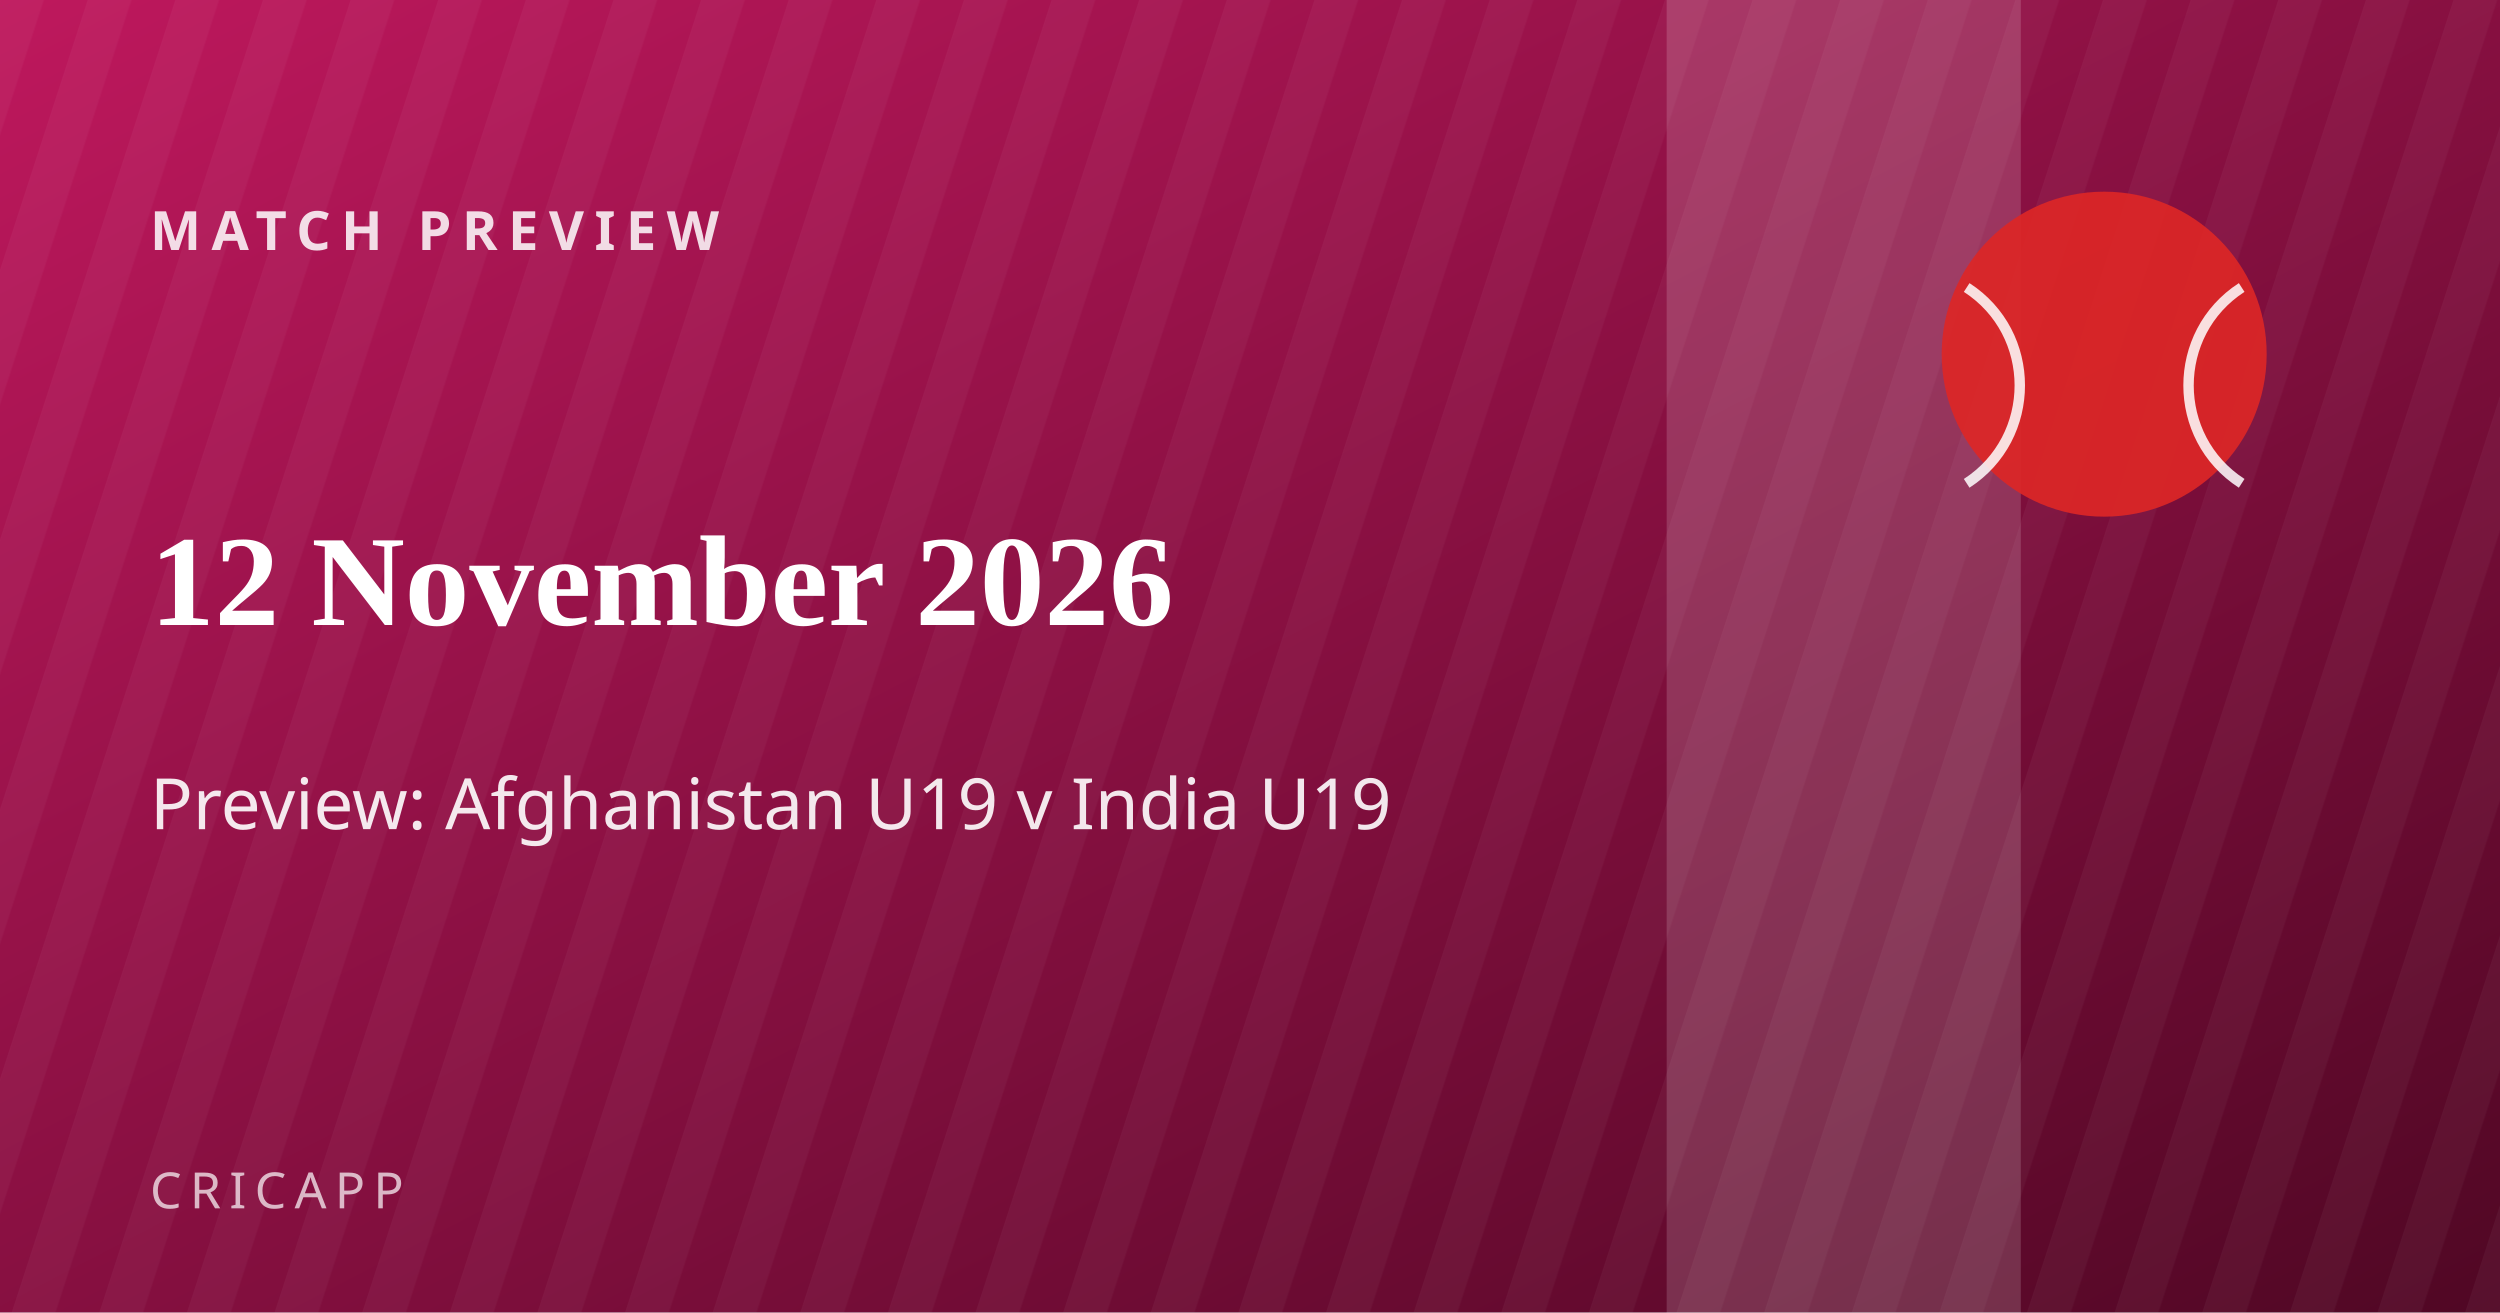
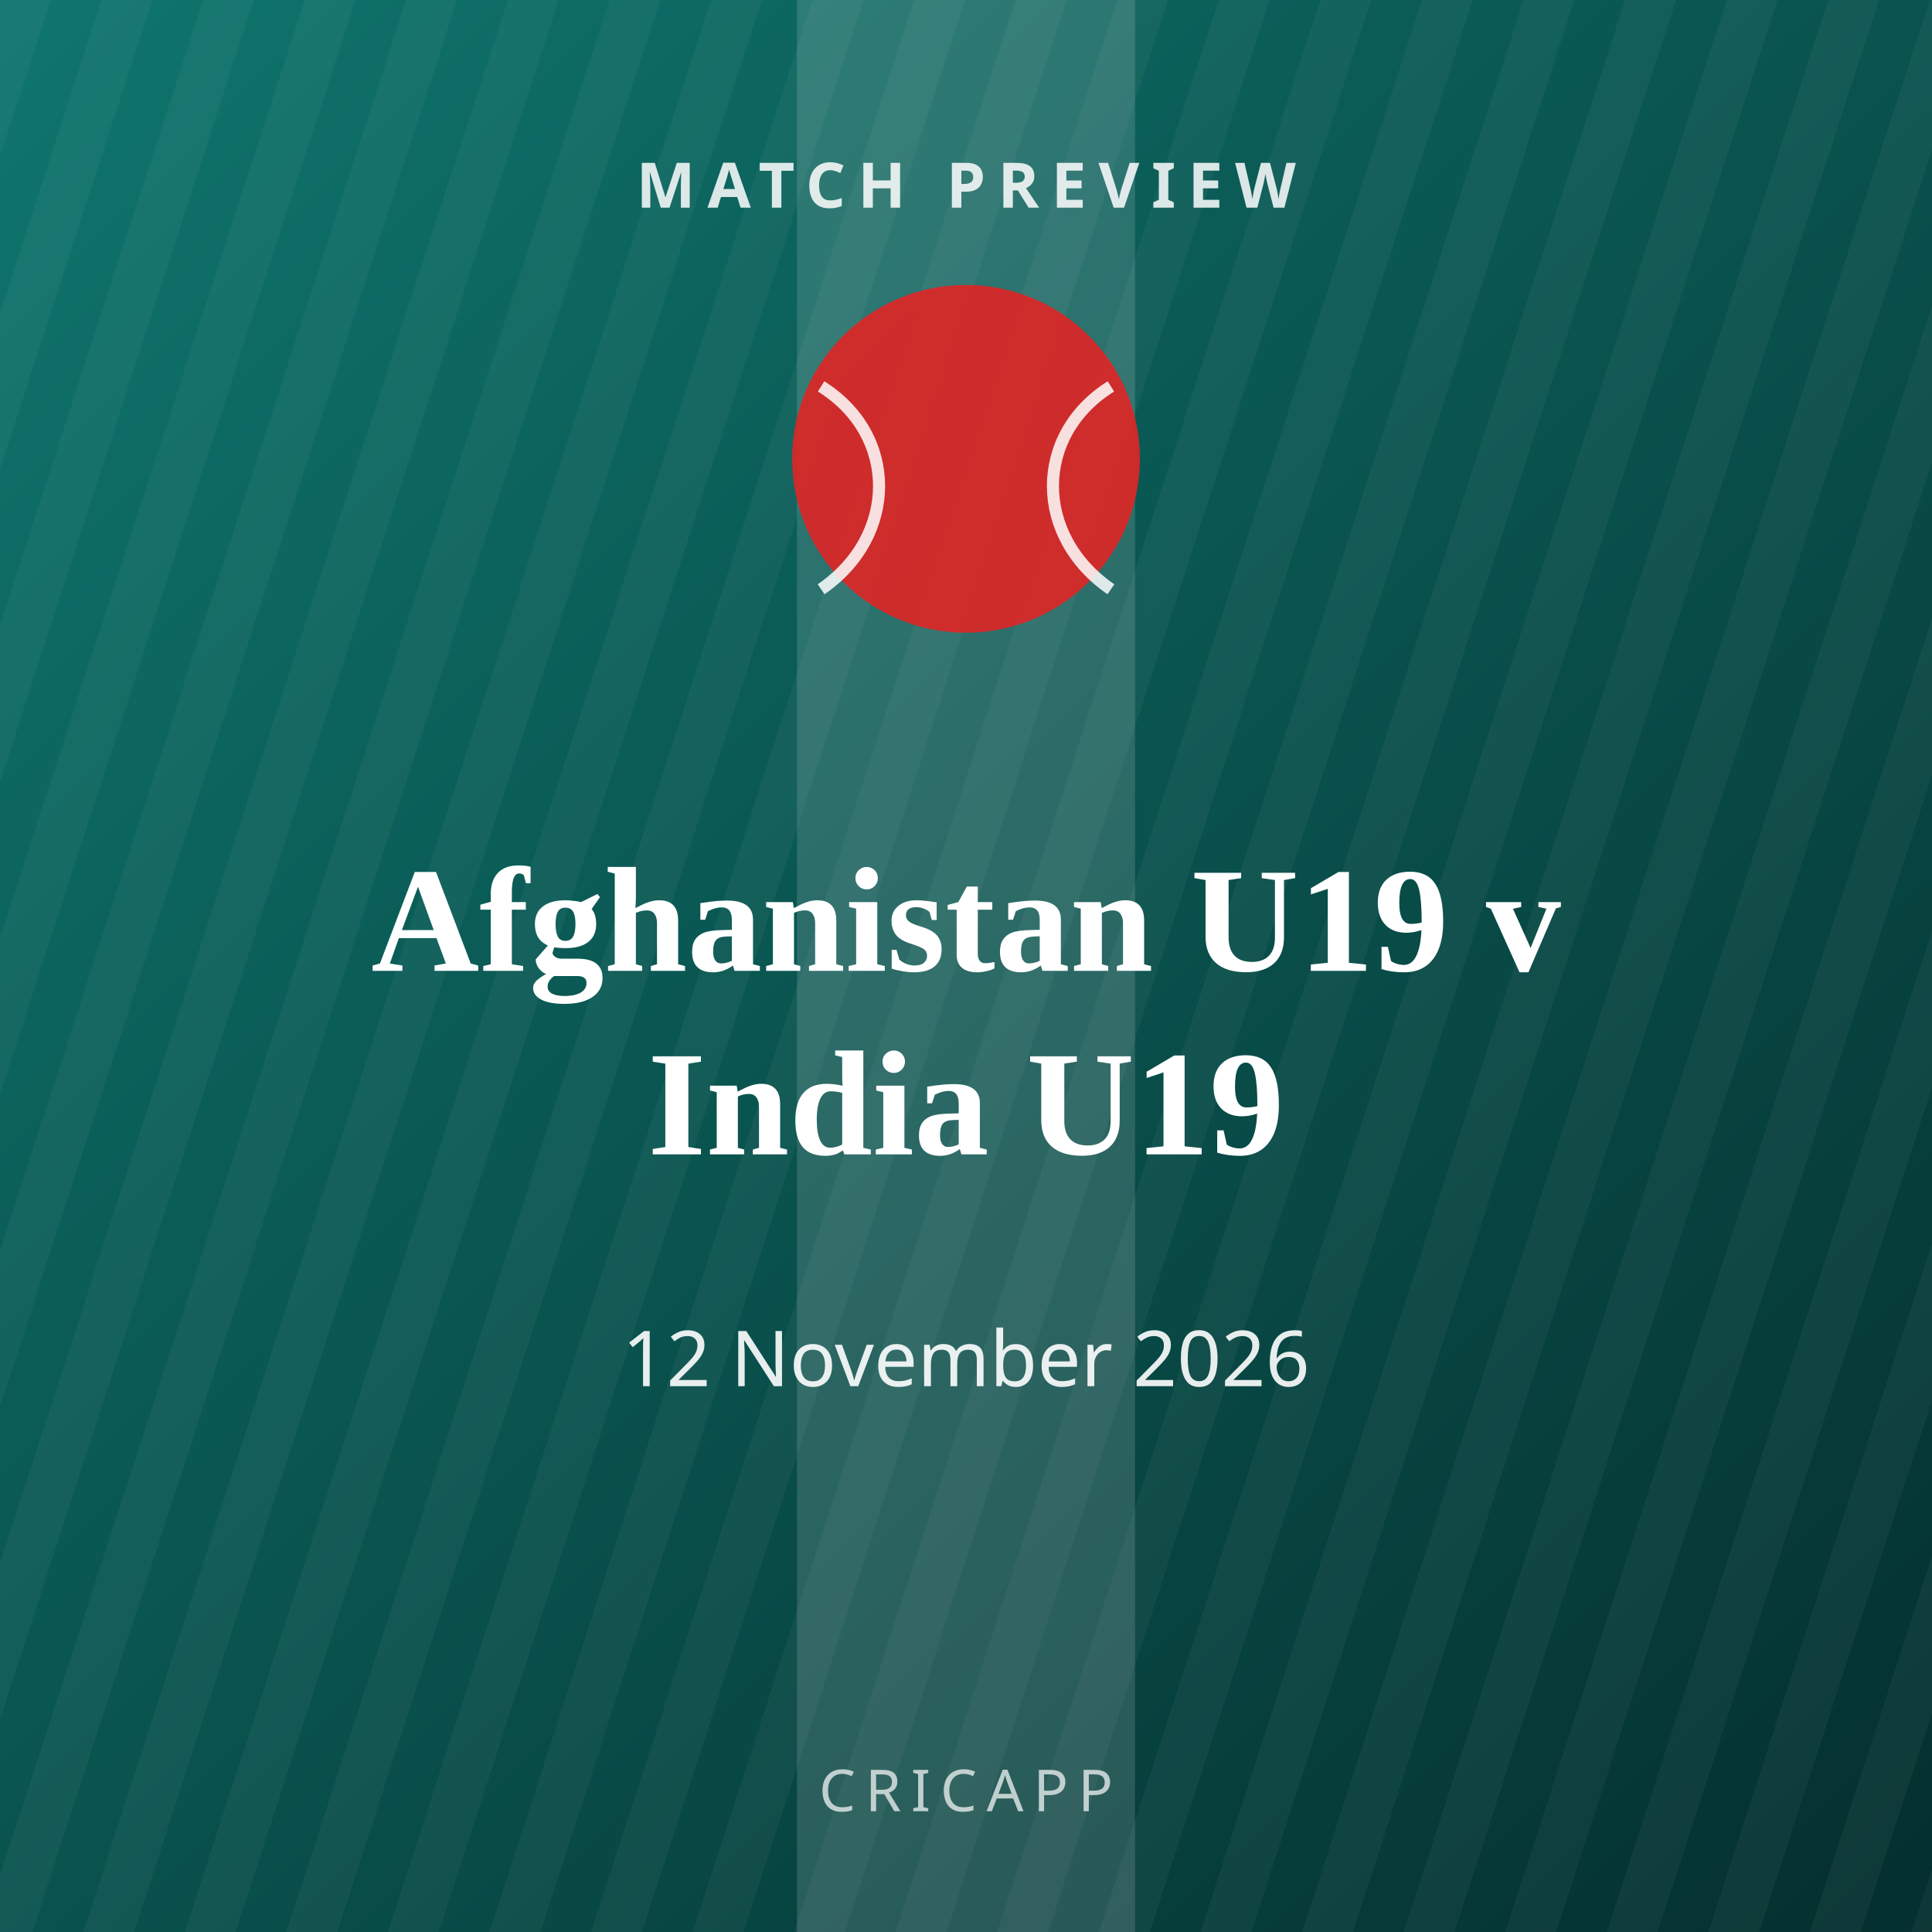
- <svg xmlns="http://www.w3.org/2000/svg" viewBox="0 0 1200 630" role="img" aria-label="12 November 2026">
+ <svg xmlns="http://www.w3.org/2000/svg" viewBox="0 0 800 800" role="img" aria-label="Afghanistan U19 v India U19">
  <defs>
    <linearGradient id="g" x1="0" y1="0" x2="1" y2="1">
-       <stop offset="0" stop-color="#be185d" />
-       <stop offset="1" stop-color="#500724" />
+       <stop offset="0" stop-color="#0f766e" />
+       <stop offset="1" stop-color="#042f2e" />
    </linearGradient>
    <pattern id="s" width="40" height="40" patternUnits="userSpaceOnUse" patternTransform="rotate(18)">
      <rect width="20" height="40" fill="#ffffff" opacity="0.04" />
    </pattern>
  </defs>
-   <rect width="1200" height="630" fill="url(#g)" />
-   <rect width="1200" height="630" fill="url(#s)" />
-   <g opacity="0.16">
-     <rect x="800" y="-40" width="170" height="760" rx="14" fill="#fff" />
-     <rect x="858" y="40" width="54" height="8" fill="#fff" />
-     <rect x="858" y="560" width="54" height="8" fill="#fff" />
+   <rect width="800" height="800" fill="url(#g)" />
+   <rect width="800" height="800" fill="url(#s)" />
+   <g opacity="0.14">
+     <rect x="330" y="-40" width="140" height="880" rx="14" fill="#fff" />
  </g>
-   <circle cx="1010" cy="170" r="78" fill="#dc2626" opacity="0.92" />
-   <path d="M944 138c34 22 34 72 0 94M1076 138c-34 22-34 72 0 94" stroke="#fff" stroke-width="5" fill="none" opacity="0.85" />
-   <text x="72" y="120" font-family="system-ui, sans-serif" font-size="26" font-weight="700" letter-spacing="5" fill="#ffffff" opacity="0.85">MATCH PREVIEW</text>
-   <text x="72" y="300" font-family="Georgia, 'Times New Roman', serif" font-size="62" font-weight="700" fill="#ffffff">12 November 2026</text>
-   <text x="72" y="398" font-family="system-ui, sans-serif" font-size="34" fill="#ffffff" opacity="0.9">Preview: Afghanistan U19 v India U19</text>
-   <text x="72" y="580" font-family="system-ui, sans-serif" font-size="24" letter-spacing="4" fill="#ffffff" opacity="0.7">CRICAPP</text>
+   <circle cx="400" cy="190" r="72" fill="#dc2626" opacity="0.92" />
+   <path d="M340 160c32 20 32 62 0 84M460 160c-32 20-32 62 0 84" stroke="#fff" stroke-width="5" fill="none" opacity="0.85" />
+   <text x="400" y="86" text-anchor="middle" font-family="system-ui, sans-serif" font-size="26" font-weight="700" letter-spacing="5" fill="#ffffff" opacity="0.85">MATCH PREVIEW</text>
+   <text x="400" y="402" text-anchor="middle" font-family="Georgia, 'Times New Roman', serif" font-size="62" font-weight="700" fill="#ffffff">Afghanistan U19 v</text>
+   <text x="400" y="478" text-anchor="middle" font-family="Georgia, 'Times New Roman', serif" font-size="62" font-weight="700" fill="#ffffff">India U19</text>
+   <text x="400" y="574" text-anchor="middle" font-family="system-ui, sans-serif" font-size="32" fill="#ffffff" opacity="0.9">12 November 2026</text>
+   <text x="400" y="750" text-anchor="middle" font-family="system-ui, sans-serif" font-size="24" letter-spacing="4" fill="#ffffff" opacity="0.7">CRICAPP</text>
</svg>
